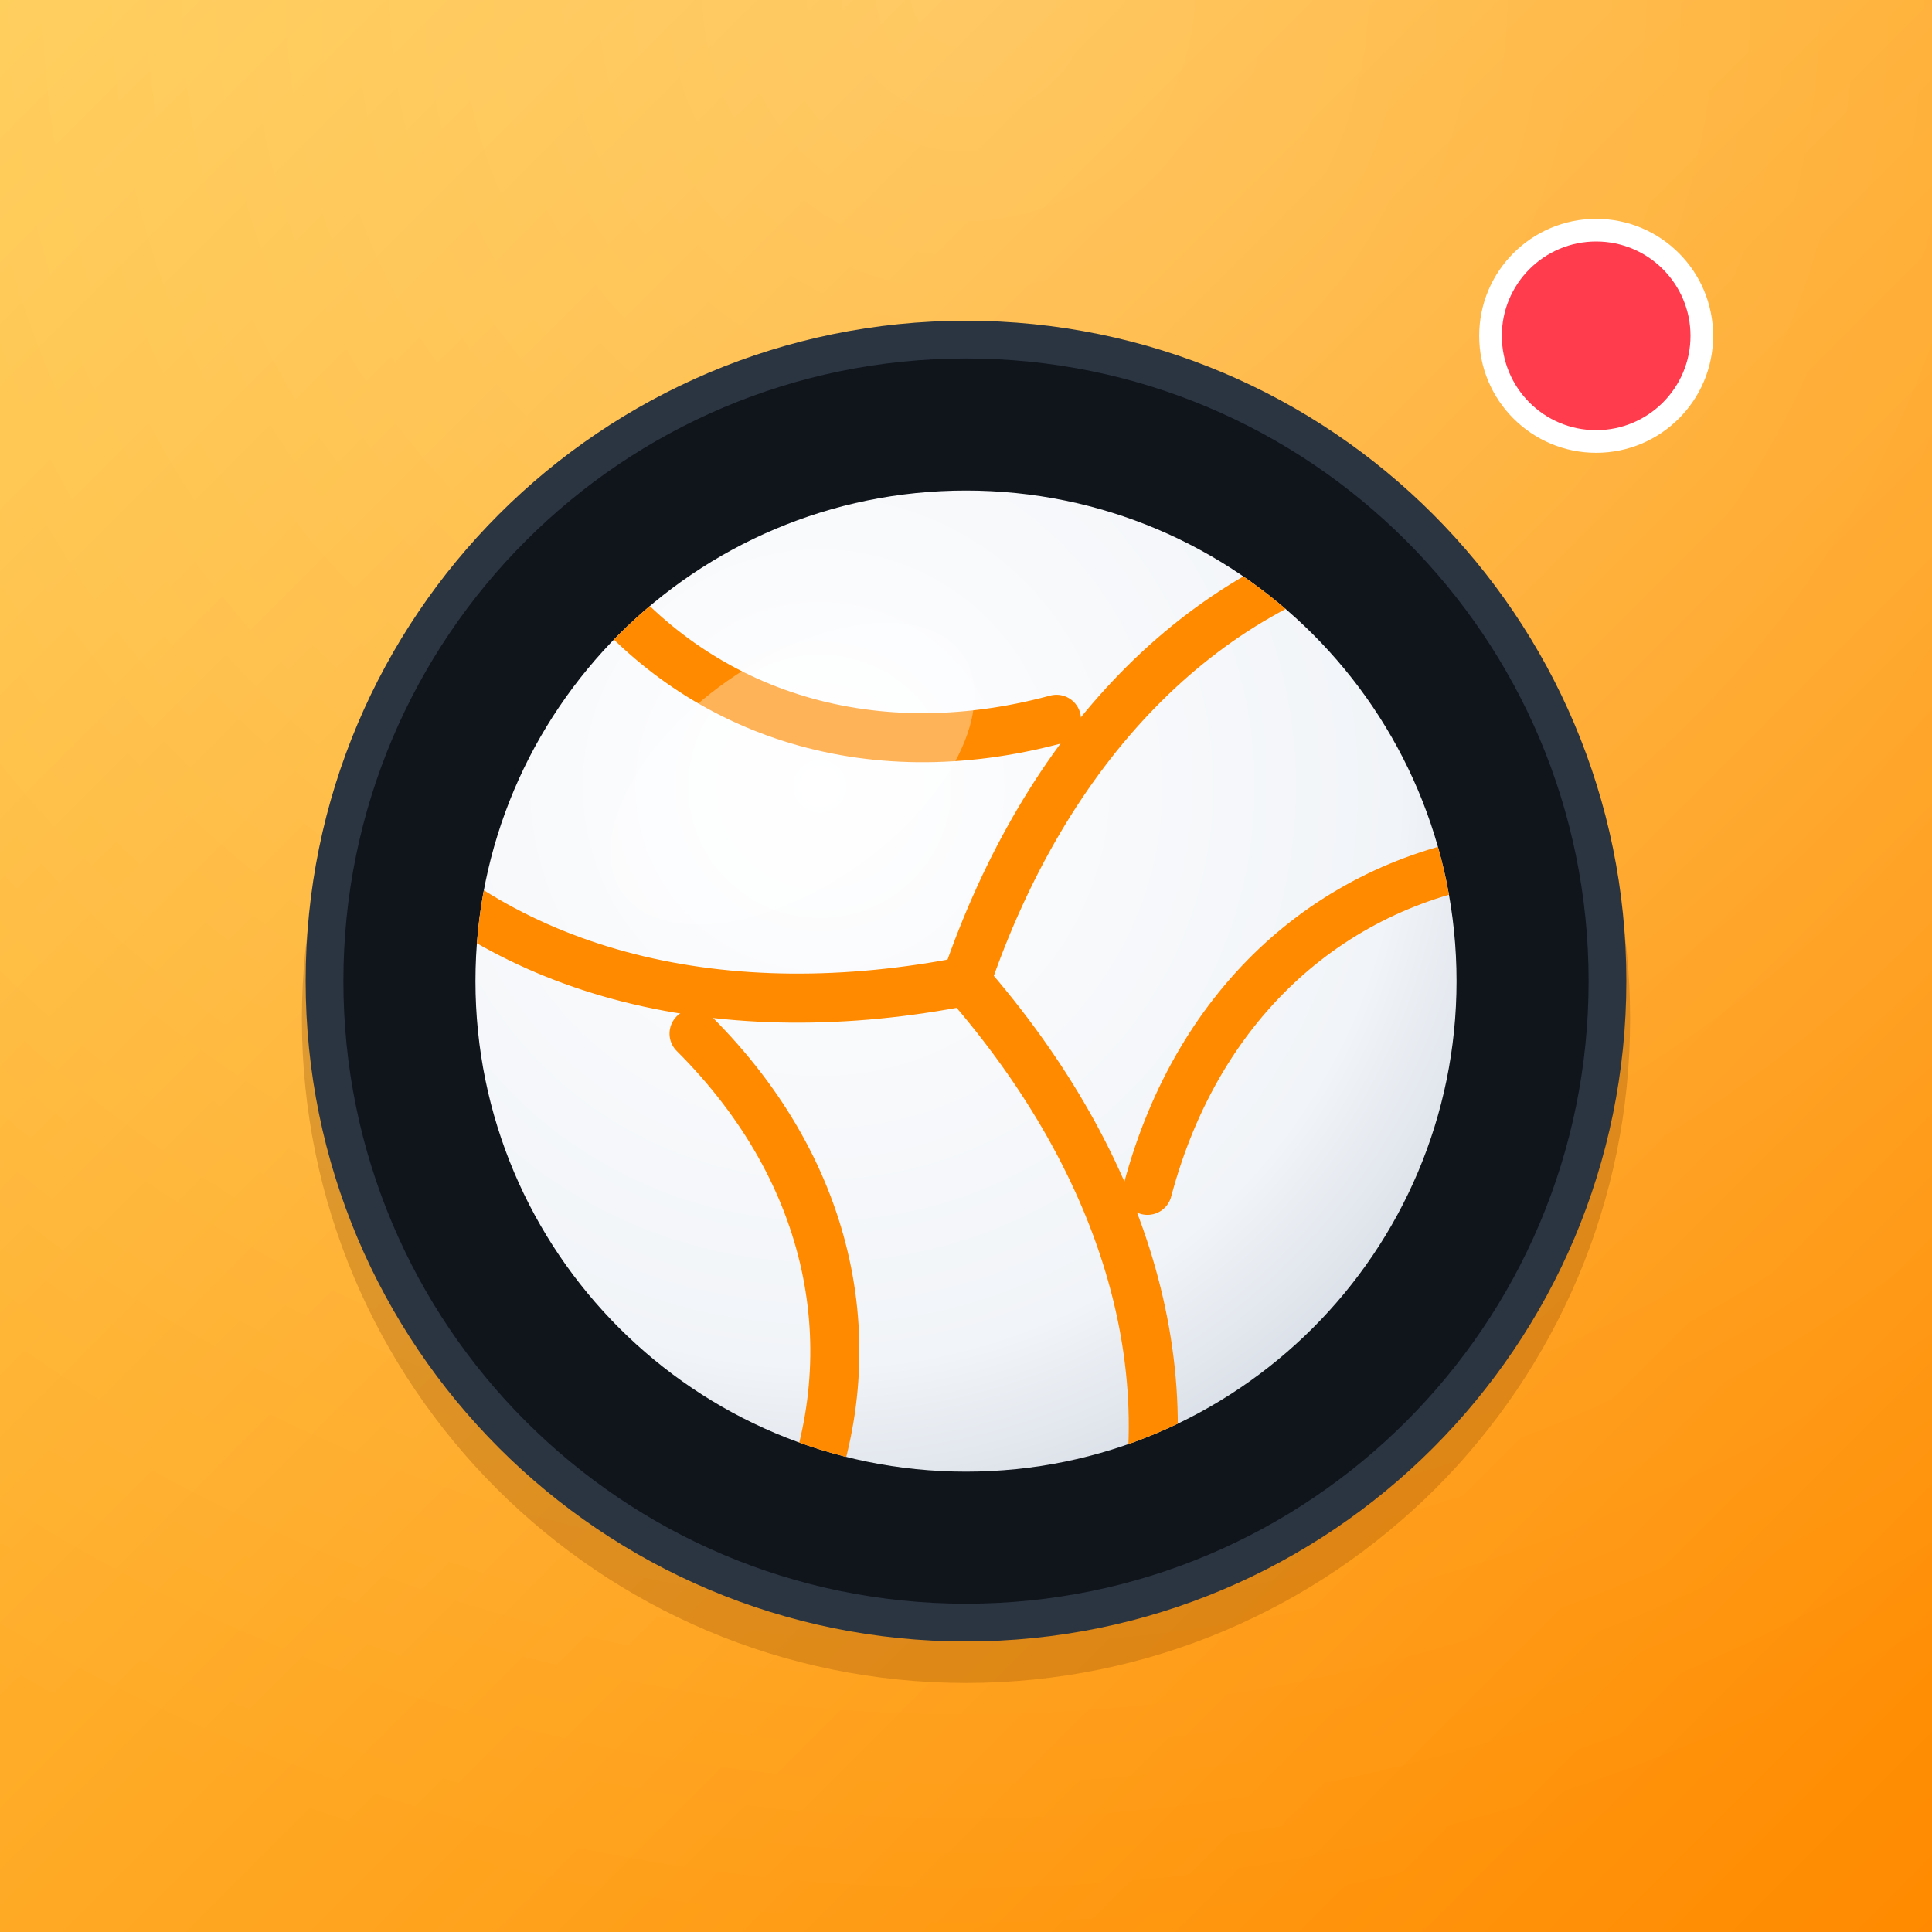
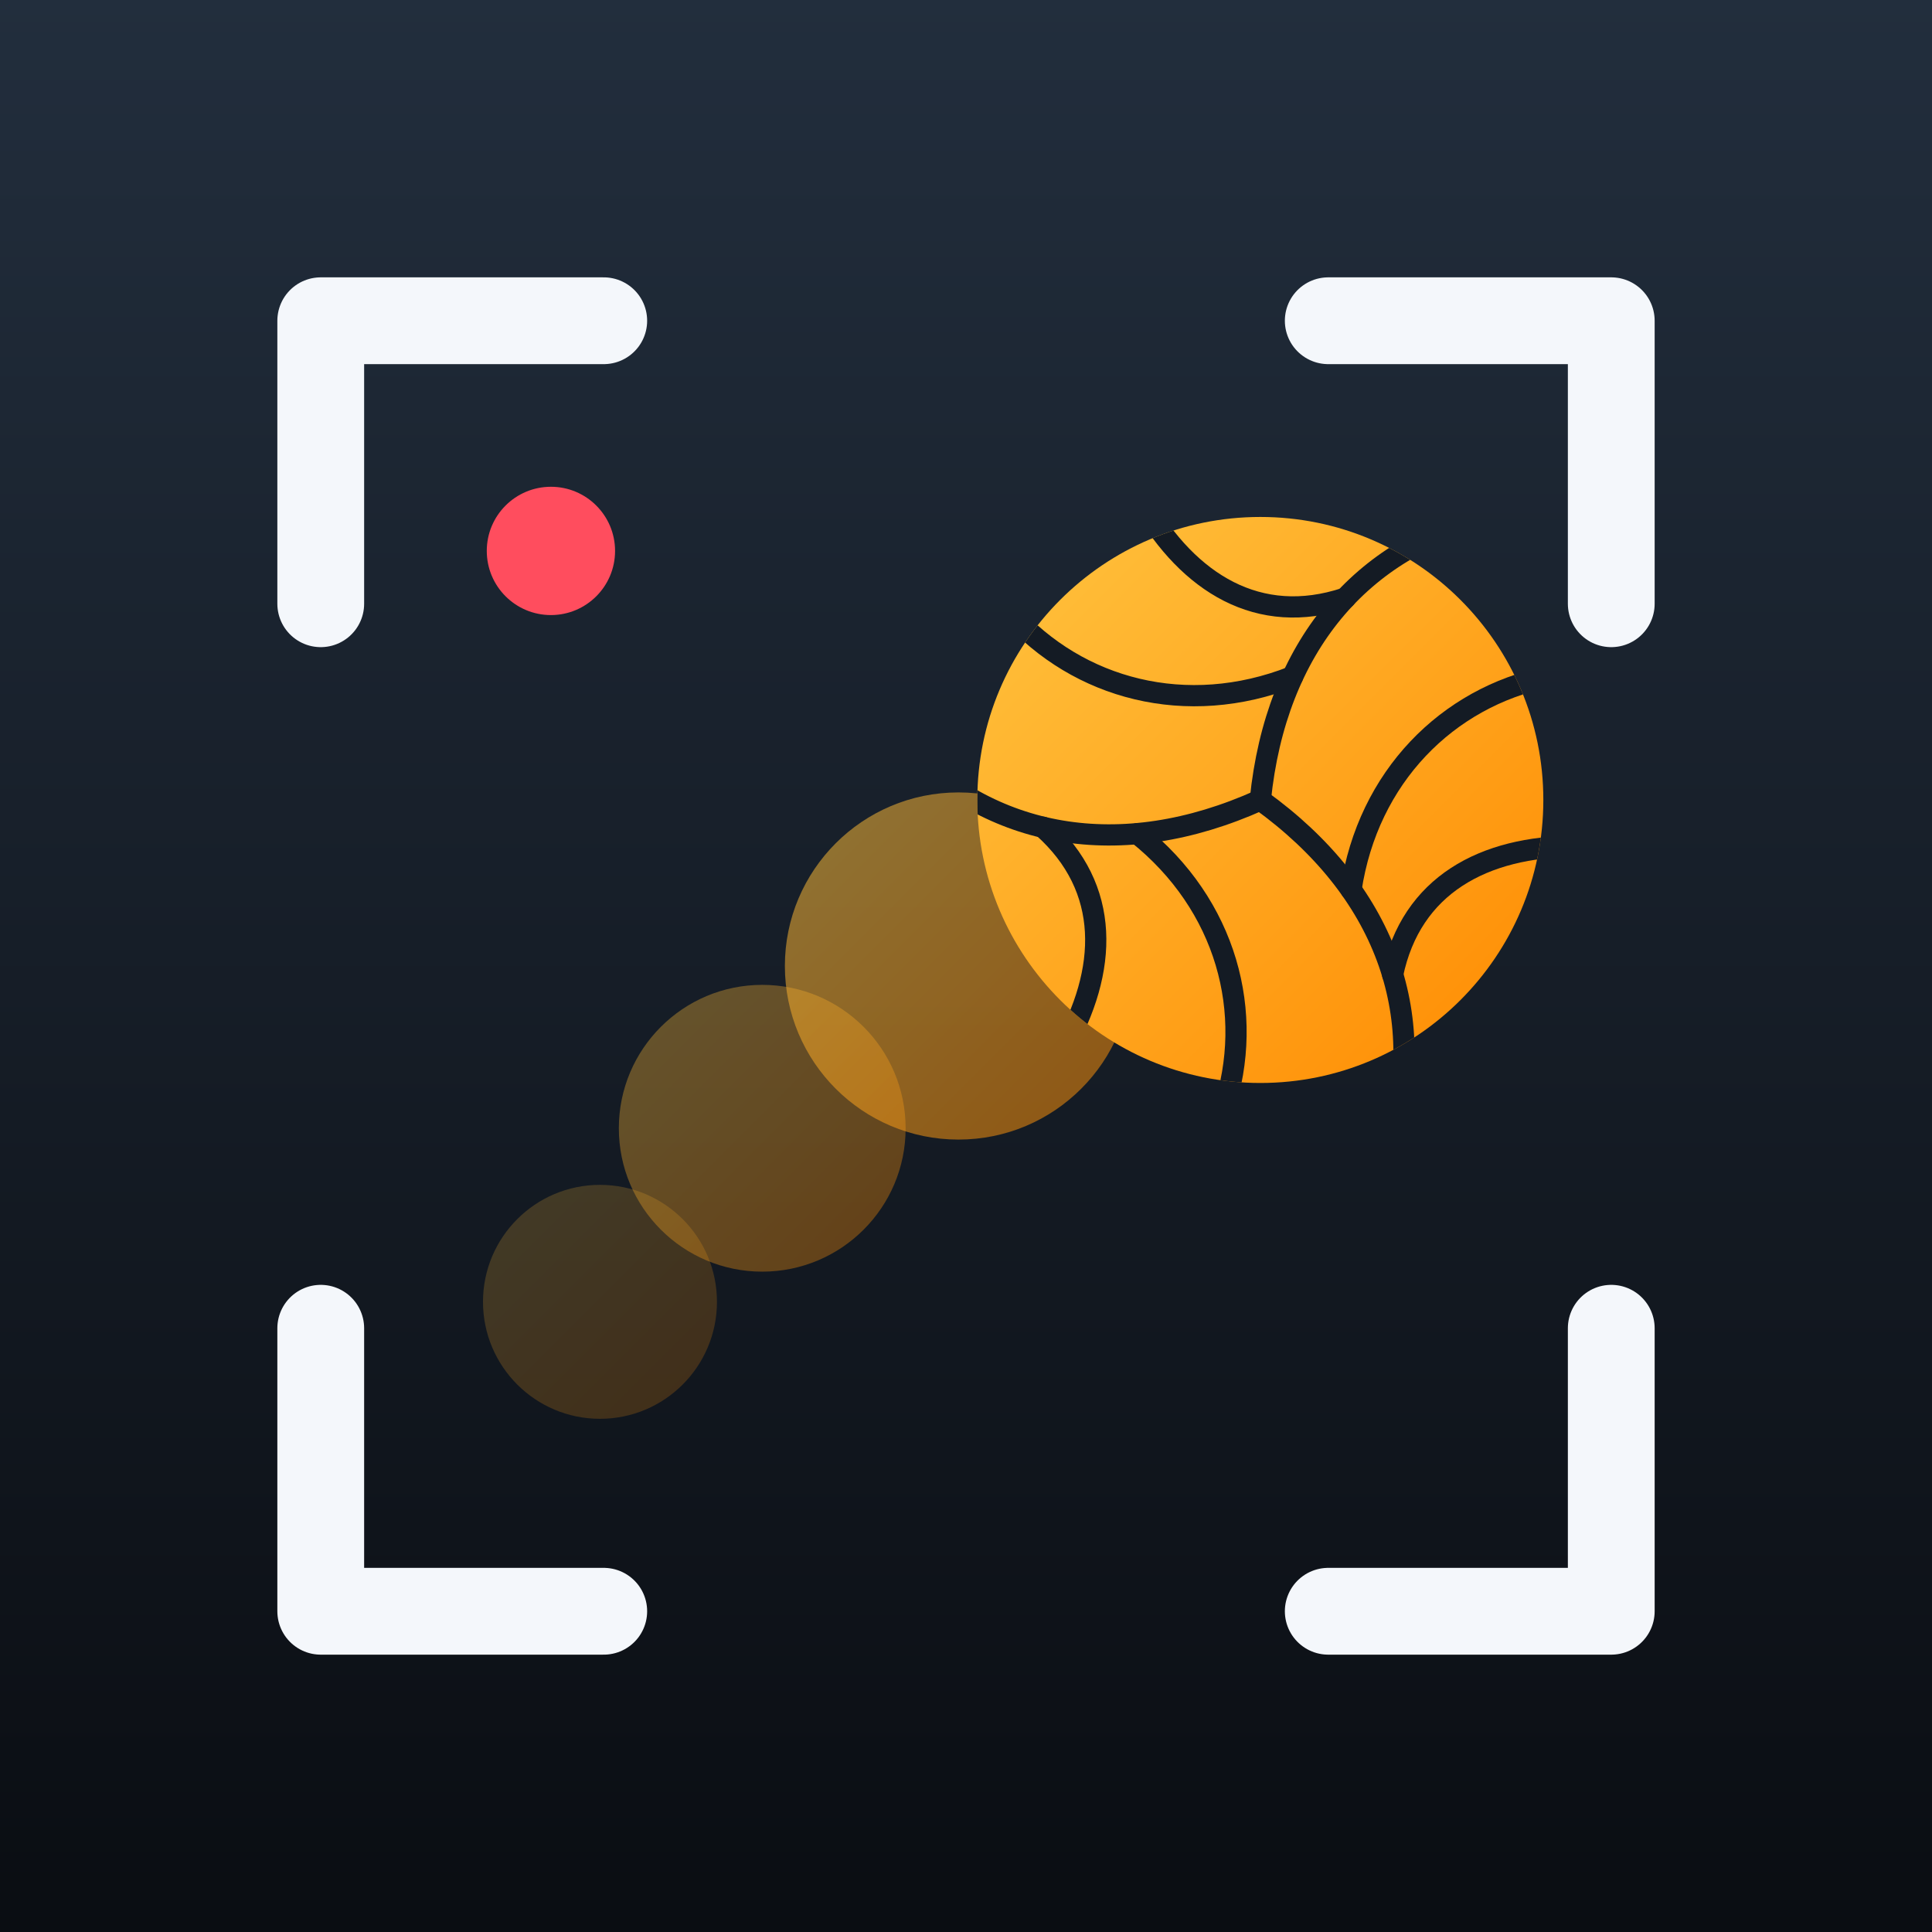
<svg xmlns="http://www.w3.org/2000/svg" viewBox="0 0 1024 1024" width="1024" height="1024">
  <defs>
-     <clipPath id="bc">
+     <linearGradient id="bg" x1="0" y1="0" x2="0" y2="1">
+       <stop offset="0" stop-color="#222e3d" />
+       <stop offset="1" stop-color="#0a0d12" />
+     </linearGradient>
+     <linearGradient id="or" x1="0" y1="0" x2="1" y2="1">
+       <stop offset="0" stop-color="#ffc440" />
+       <stop offset="1" stop-color="#ff8a00" />
+     </linearGradient>
+     <radialGradient id="glas" cx="0.38" cy="0.32" r="0.9">
+       <stop offset="0" stop-color="#3a4d63" />
+       <stop offset="0.55" stop-color="#17202b" />
+       <stop offset="1" stop-color="#0a0d12" />
+     </radialGradient>
+     <clipPath id="ballclip">
      <circle r="100" />
    </clipPath>
-     <linearGradient id="or" x1="0" y1="0" x2="1" y2="1">
-       <stop offset="0" stop-color="#ffc94a" />
-       <stop offset="1" stop-color="#ff8a00" />
-     </linearGradient>
-     <linearGradient id="nacht" x1="0" y1="0" x2="0" y2="1">
-       <stop offset="0" stop-color="#1f2a38" />
-       <stop offset="1" stop-color="#0a0d12" />
-     </linearGradient>
-     <radialGradient id="kugel" cx="0.35" cy="0.3" r="0.85">
-       <stop offset="0" stop-color="#ffffff" />
-       <stop offset="0.7" stop-color="#f1f4f8" />
-       <stop offset="1" stop-color="#cfd6e0" />
-     </radialGradient>
-     <radialGradient id="kugelOr" cx="0.35" cy="0.3" r="0.85">
-       <stop offset="0" stop-color="#ffd76a" />
-       <stop offset="0.65" stop-color="#ffab1f" />
-       <stop offset="1" stop-color="#f07a00" />
-     </radialGradient>
-     <radialGradient id="glanz" cx="0.5" cy="0" r="1">
-       <stop offset="0" stop-color="#fff" stop-opacity=".22" />
-       <stop offset="1" stop-color="#fff" stop-opacity="0" />
-     </radialGradient>
  </defs>
-   <rect width="1024" height="1024" fill="url(#or)" />
-   <rect width="1024" height="1024" fill="url(#glanz)" />
-   <circle cx="512" cy="540" r="352" fill="#7a3a00" opacity=".25" />
-   <circle cx="512" cy="520" r="340" fill="#10151c" />
-   <circle cx="512" cy="520" r="340" fill="none" stroke="#2b3542" stroke-width="20" />
-   <g transform="translate(512 520) scale(2.6)" opacity="1">
-     <circle r="100" fill="url(#kugel)" />
-     <g clip-path="url(#bc)" fill="none" stroke="#ff8a00" stroke-width="10" stroke-linecap="round">
-       <g transform="rotate(-18)">
-         <path d="M 0 0 C 30 -40, 70 -62, 112 -58" />
-         <path d="M 22 52 C 44 18, 78 4, 112 10" />
-       </g>
-       <g transform="rotate(102)">
-         <path d="M 0 0 C 30 -40, 70 -62, 112 -58" />
-         <path d="M 22 52 C 44 18, 78 4, 112 10" />
-       </g>
-       <g transform="rotate(222)">
-         <path d="M 0 0 C 30 -40, 70 -62, 112 -58" />
-         <path d="M 22 52 C 44 18, 78 4, 112 10" />
+   <rect width="1024" height="1024" fill="url(#bg)" />
+   <g transform="translate(512 512) scale(1.0) translate(-512 -512)">
+     <path d="M 170 320 V 170 H 320 M 704 170 H 854 V 320 M 854 704 V 854 H 704 M 320 854 H 170 V 704" fill="none" stroke="#f4f7fb" stroke-width="46" stroke-linecap="round" stroke-linejoin="round" />
+     <g transform="translate(318 690) scale(0.62)" opacity="0.2">
+       <circle r="100" fill="url(#or)" />
+     </g>
+     <g transform="translate(404 598) scale(0.76)" opacity="0.34">
+       <circle r="100" fill="url(#or)" />
+     </g>
+     <g transform="translate(508 512) scale(0.92)" opacity="0.52">
+       <circle r="100" fill="url(#or)" />
+     </g>
+     <g transform="translate(668 424) scale(1.5)" opacity="1">
+       <circle r="100" fill="url(#or)" />
+       <g clip-path="url(#ballclip)" fill="none" stroke="#141b24" stroke-width="7.5" stroke-linecap="round">
+         <g transform="rotate(-18)">
+           <path d="M 0 0 C 22 -50, 62 -74, 108 -70" />
+           <path d="M 20.7 40 C 38.7 4, 74 -14, 110 -10" />
+           <path d="M 25.4 73.1 C 41.4 45.1, 70 40, 101 50" />
+         </g>
+         <g transform="rotate(102)">
+           <path d="M 0 0 C 22 -50, 62 -74, 108 -70" />
+           <path d="M 20.7 40 C 38.7 4, 74 -14, 110 -10" />
+           <path d="M 25.4 73.1 C 41.4 45.1, 70 40, 101 50" />
+         </g>
+         <g transform="rotate(222)">
+           <path d="M 0 0 C 22 -50, 62 -74, 108 -70" />
+           <path d="M 20.7 40 C 38.7 4, 74 -14, 110 -10" />
+           <path d="M 25.4 73.1 C 41.4 45.1, 70 40, 101 50" />
+         </g>
      </g>
    </g>
+     <circle cx="292" cy="292" r="34" fill="#ff4d5e" />
  </g>
-   <ellipse cx="420" cy="410" rx="110" ry="60" transform="rotate(-35 420 410)" fill="#fff" opacity=".35" />
-   <circle cx="846" cy="178" r="56" fill="#ff3b4e" stroke="#fff" stroke-width="12" />
</svg>
